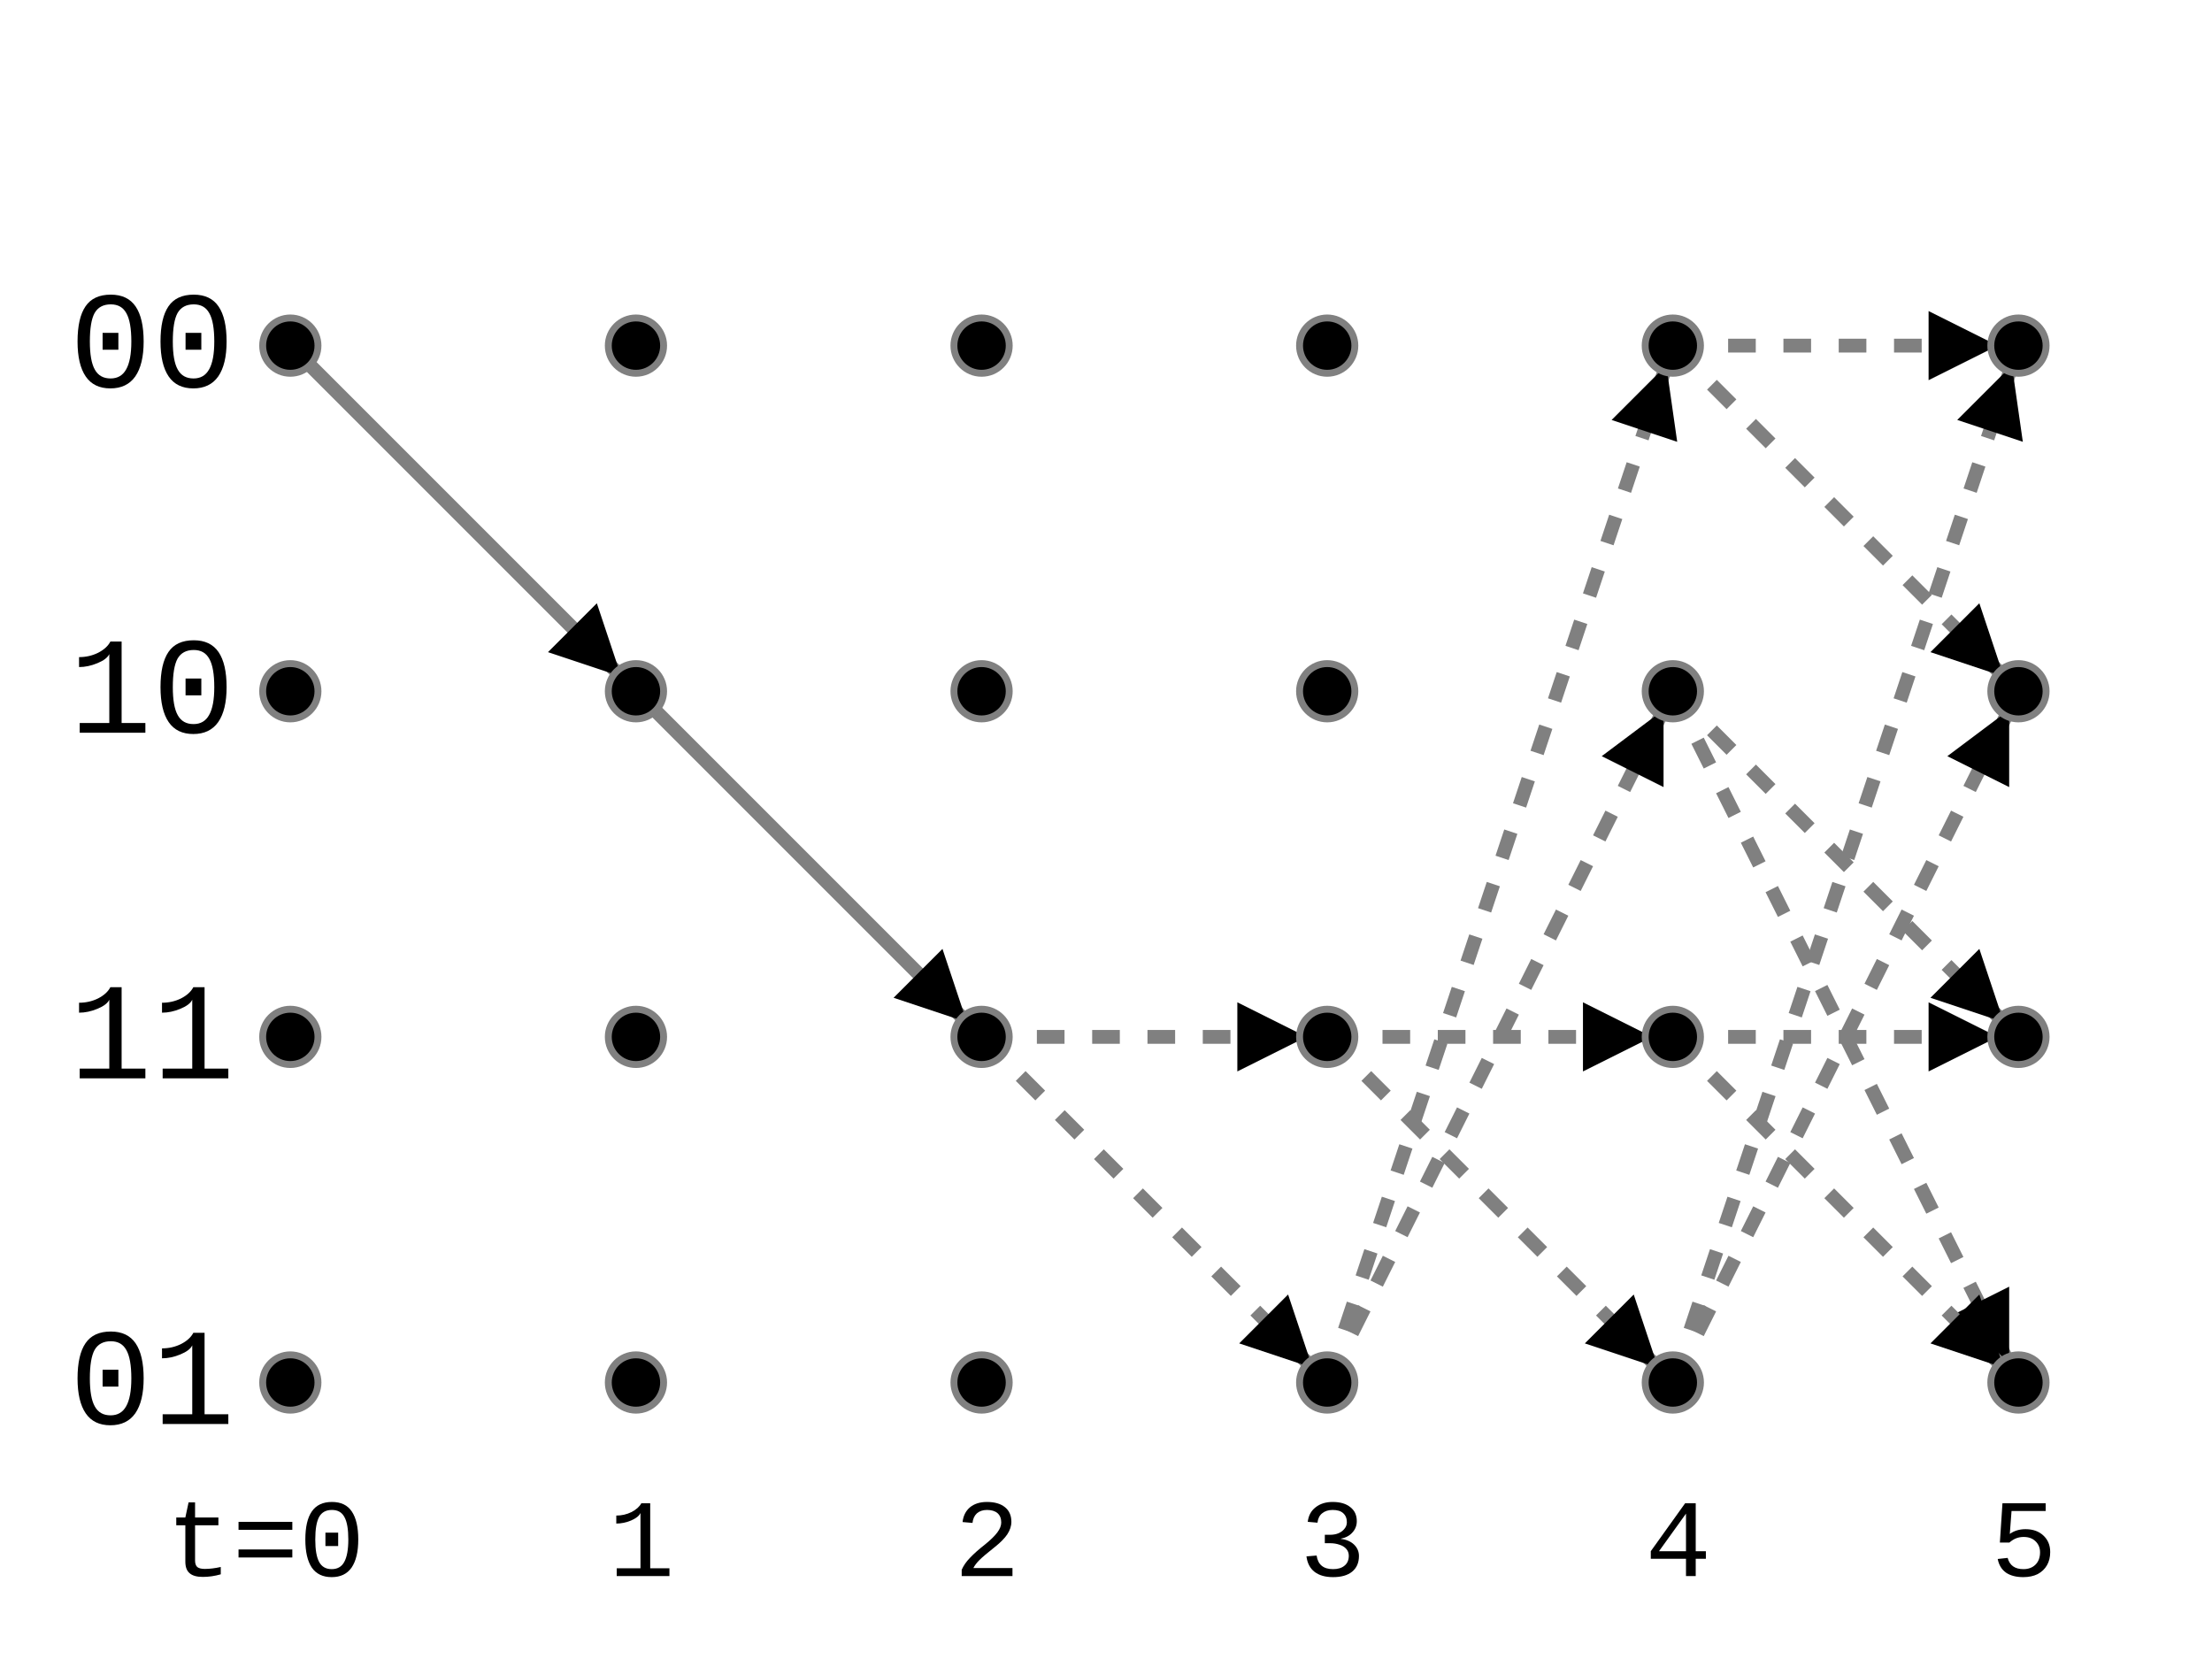
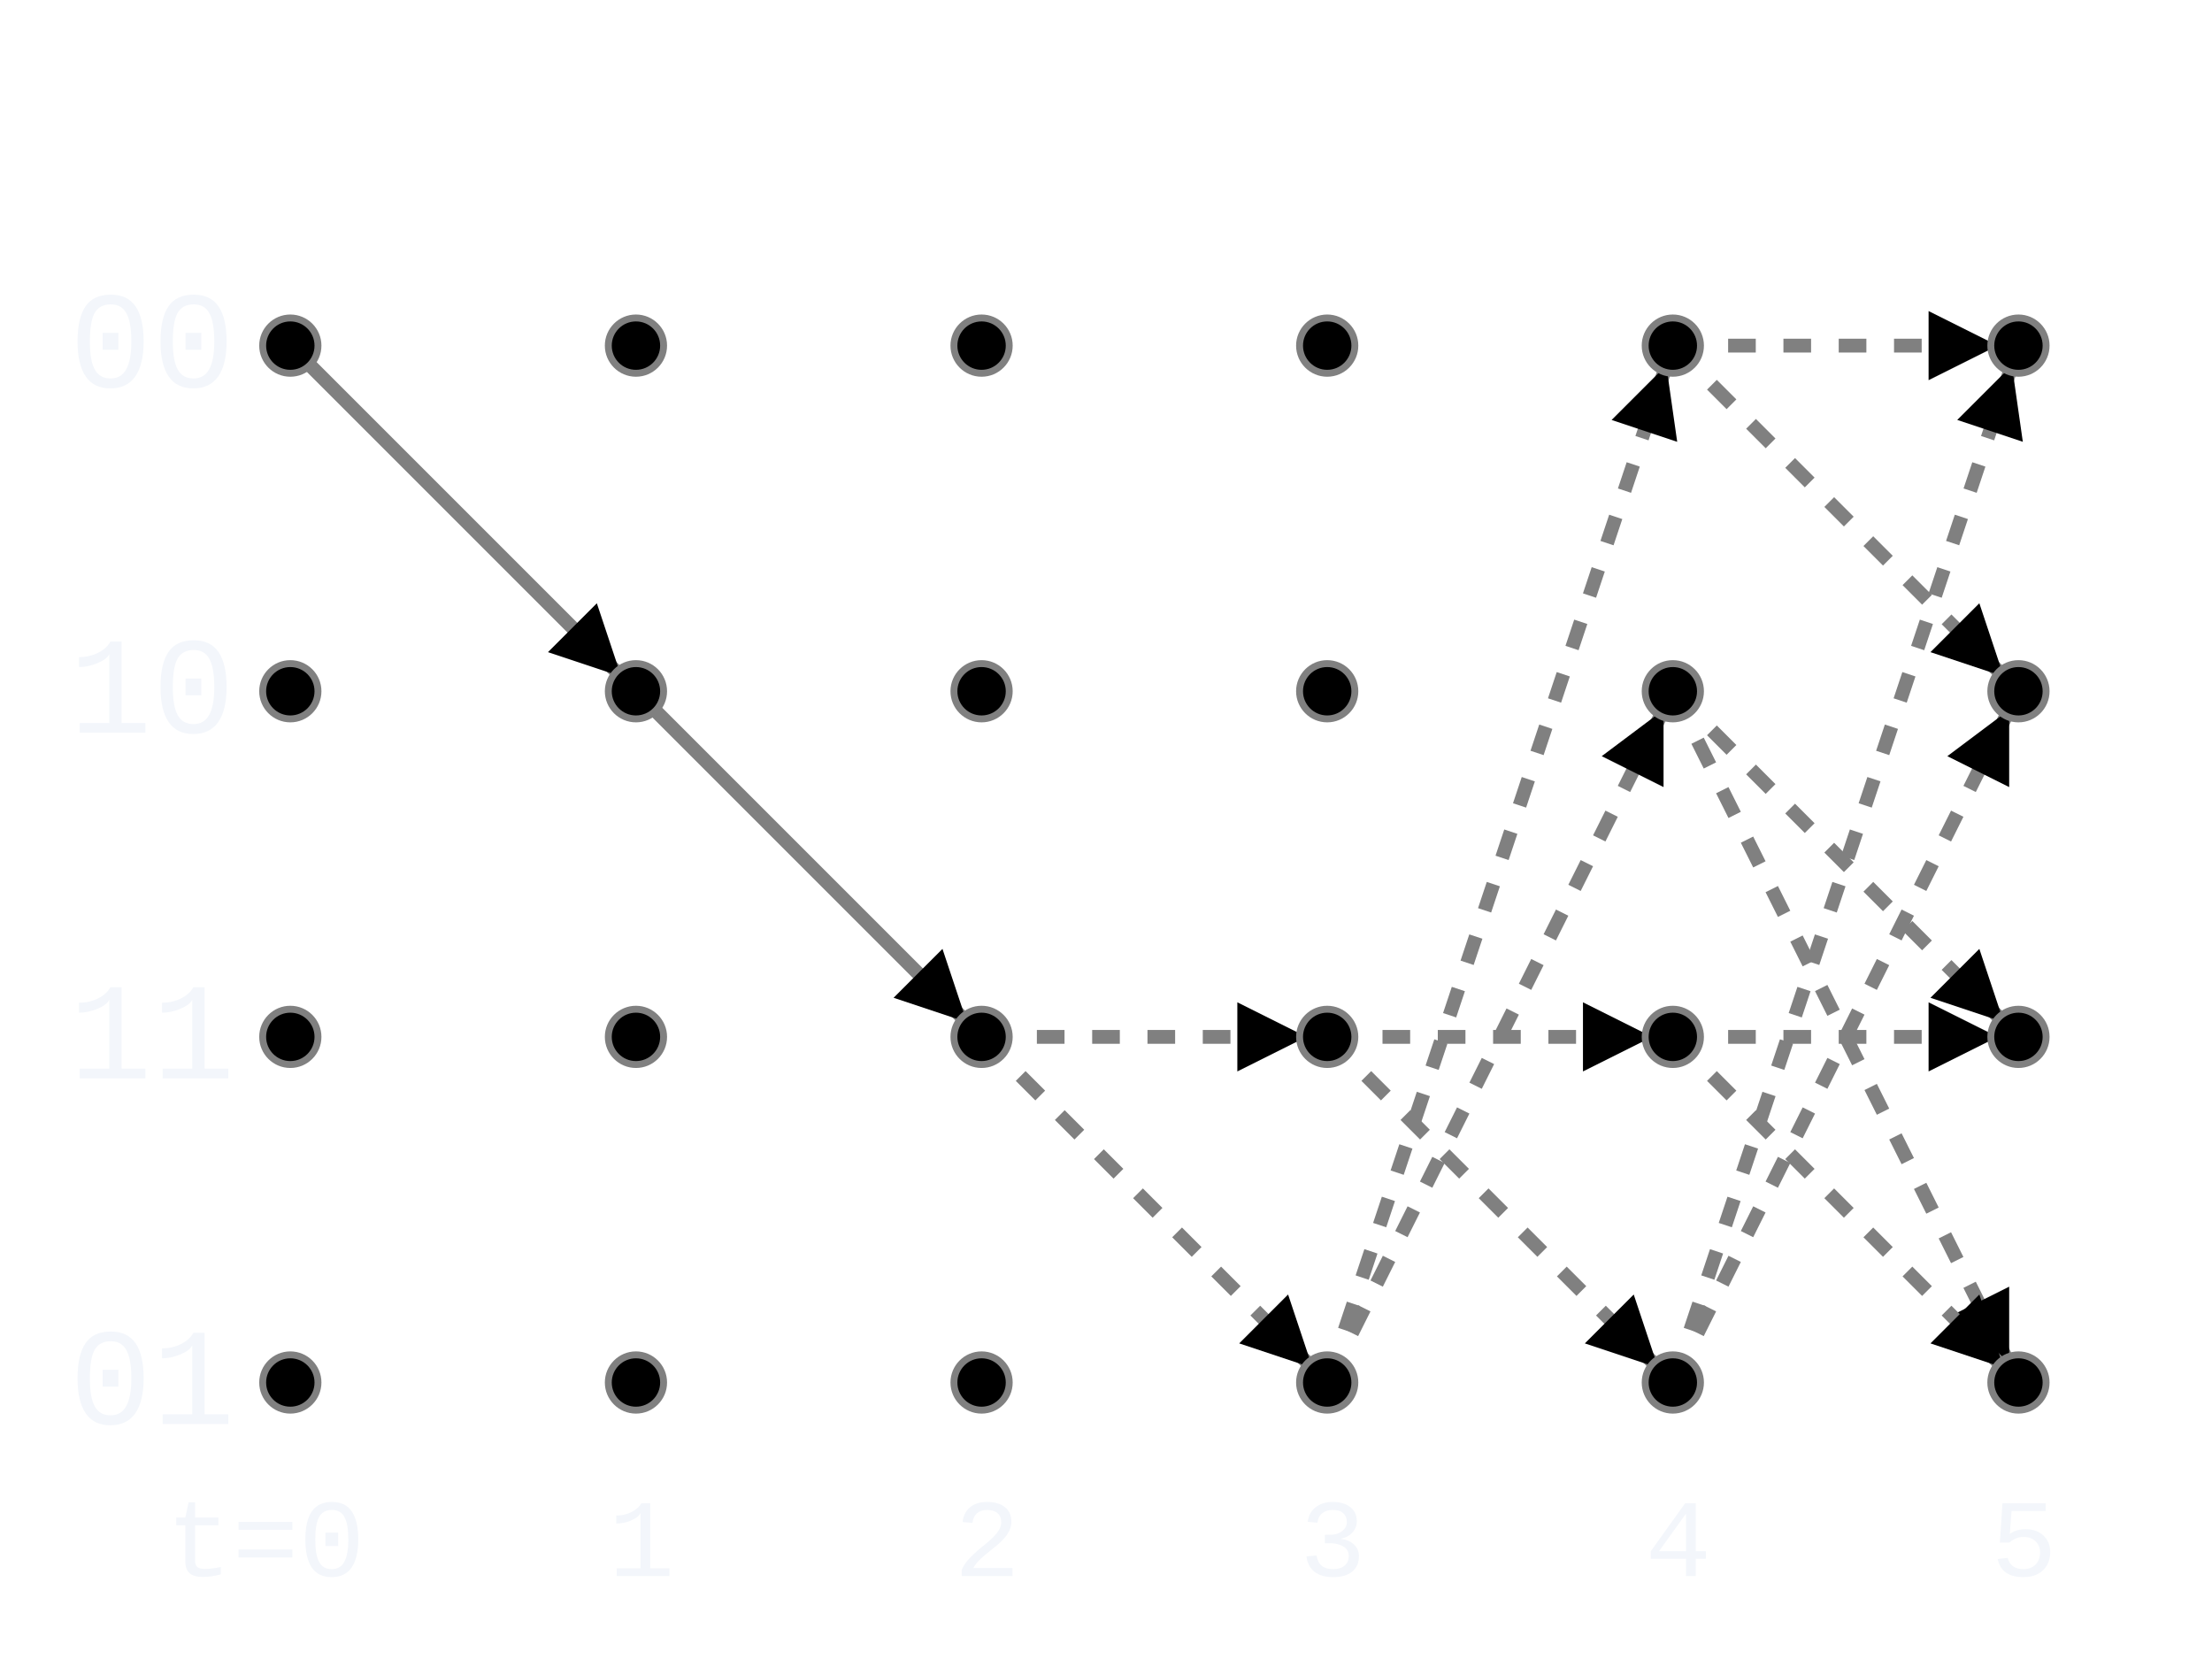
- <svg xmlns="http://www.w3.org/2000/svg" xmlns:xlink="http://www.w3.org/1999/xlink" viewBox="0 0 160 120">
+ <svg xmlns="http://www.w3.org/2000/svg" xmlns:xlink="http://www.w3.org/1999/xlink" viewBox="0 0 160 120" style="color: var(--text, #f3f6fb);">
  <style>
+   text { fill: currentColor; font-family: sans-serif; }
.atrans {
  stroke: grey;
  stroke-width: 1;
  fill: black;
}
.ptrans {
-   stroke: black;
+   stroke: currentColor;
  stroke-width: 1;
  border-style: dotted;
  fill: black;
}
.point {
  stroke: grey;
  stroke-width: 0.5;
  fill: black;
}
.state-text {
  font-family: SFMono-Regular,Consolas,Liberation Mono,Menlo,Courier,monospace;
  font-size: 10px;
}
.state-trans {
  font-family: SFMono-Regular,Consolas,Liberation Mono,Menlo,Courier,monospace;
  font-size: 8px;
}
.time-text {
  font-family: SFMono-Regular,Consolas,Liberation Mono,Menlo,Courier,monospace;
  font-size: 8px;
}
</style>
  <defs>
    <g id="trellis-column">
      <circle cx="0" cy="0" r="2" class="point" />
      <circle cx="0" cy="25" r="2" class="point" />
      <circle cx="0" cy="50" r="2" class="point" />
      <circle cx="0" cy="75" r="2" class="point" />
    </g>
    <marker id="arrowhead_right" markerWidth="5" markerHeight="5" refX="6.5" refY="2.5" orient="auto">
      <polygon points="0,0 5,2.5 0,5 0,0" />
    </marker>
  </defs>
  <g transform="translate(21,25)">
    <line x1="0" x2="25" y1="0" y2="25" class="atrans" marker-end="url(#arrowhead_right)" />
    <line x1="25" x2="50" y1="25" y2="50" class="atrans" marker-end="url(#arrowhead_right)" />
    <line x1="50" x2="75" y1="50" y2="75" stroke-dasharray="2,2" class="atrans" marker-end="url(#arrowhead_right)" />
    <line x1="50" x2="75" y1="50" y2="50" stroke-dasharray="2,2" class="atrans" marker-end="url(#arrowhead_right)" />
    <line x1="75" x2="100" y1="50" y2="50" stroke-dasharray="2,2" class="atrans" marker-end="url(#arrowhead_right)" />
    <line x1="75" x2="100" y1="50" y2="75" stroke-dasharray="2,2" class="atrans" marker-end="url(#arrowhead_right)" />
    <line x1="75" x2="100" y1="75" y2="25" stroke-dasharray="2,2" class="atrans" marker-end="url(#arrowhead_right)" />
    <line x1="75" x2="100" y1="75" y2="0" stroke-dasharray="2,2" class="atrans" marker-end="url(#arrowhead_right)" />
    <line x1="100" x2="125" y1="0" y2="0" stroke-dasharray="2,2" class="atrans" marker-end="url(#arrowhead_right)" />
    <line x1="100" x2="125" y1="0" y2="25" stroke-dasharray="2,2" class="atrans" marker-end="url(#arrowhead_right)" />
    <line x1="100" x2="125" y1="25" y2="50" stroke-dasharray="2,2" class="atrans" marker-end="url(#arrowhead_right)" />
    <line x1="100" x2="125" y1="25" y2="75" stroke-dasharray="2,2" class="atrans" marker-end="url(#arrowhead_right)" />
    <line x1="100" x2="125" y1="50" y2="50" stroke-dasharray="2,2" class="atrans" marker-end="url(#arrowhead_right)" />
    <line x1="100" x2="125" y1="50" y2="75" stroke-dasharray="2,2" class="atrans" marker-end="url(#arrowhead_right)" />
    <line x1="100" x2="125" y1="75" y2="25" stroke-dasharray="2,2" class="atrans" marker-end="url(#arrowhead_right)" />
    <line x1="100" x2="125" y1="75" y2="0" stroke-dasharray="2,2" class="atrans" marker-end="url(#arrowhead_right)" />
    <text x="-16" y="3" class="state-text">00</text>
    <text x="-16" y="28" class="state-text">10</text>
    <text x="-16" y="53" class="state-text">11</text>
    <text x="-16" y="78" class="state-text">01</text>
    <text x="-9" y="89" class="time-text">t=0</text>
    <text x="23" y="89" class="time-text">1</text>
    <text x="48" y="89" class="time-text">2</text>
    <text x="73" y="89" class="time-text">3</text>
    <text x="98" y="89" class="time-text">4</text>
    <text x="123" y="89" class="time-text">5</text>
    <use transform="translate(  0,0)" xlink:href="#trellis-column" />
    <use transform="translate( 25,0)" xlink:href="#trellis-column" />
    <use transform="translate( 50,0)" xlink:href="#trellis-column" />
    <use transform="translate( 75,0)" xlink:href="#trellis-column" />
    <use transform="translate(100,0)" xlink:href="#trellis-column" />
    <use transform="translate(125,0)" xlink:href="#trellis-column" />
  </g>
</svg>
